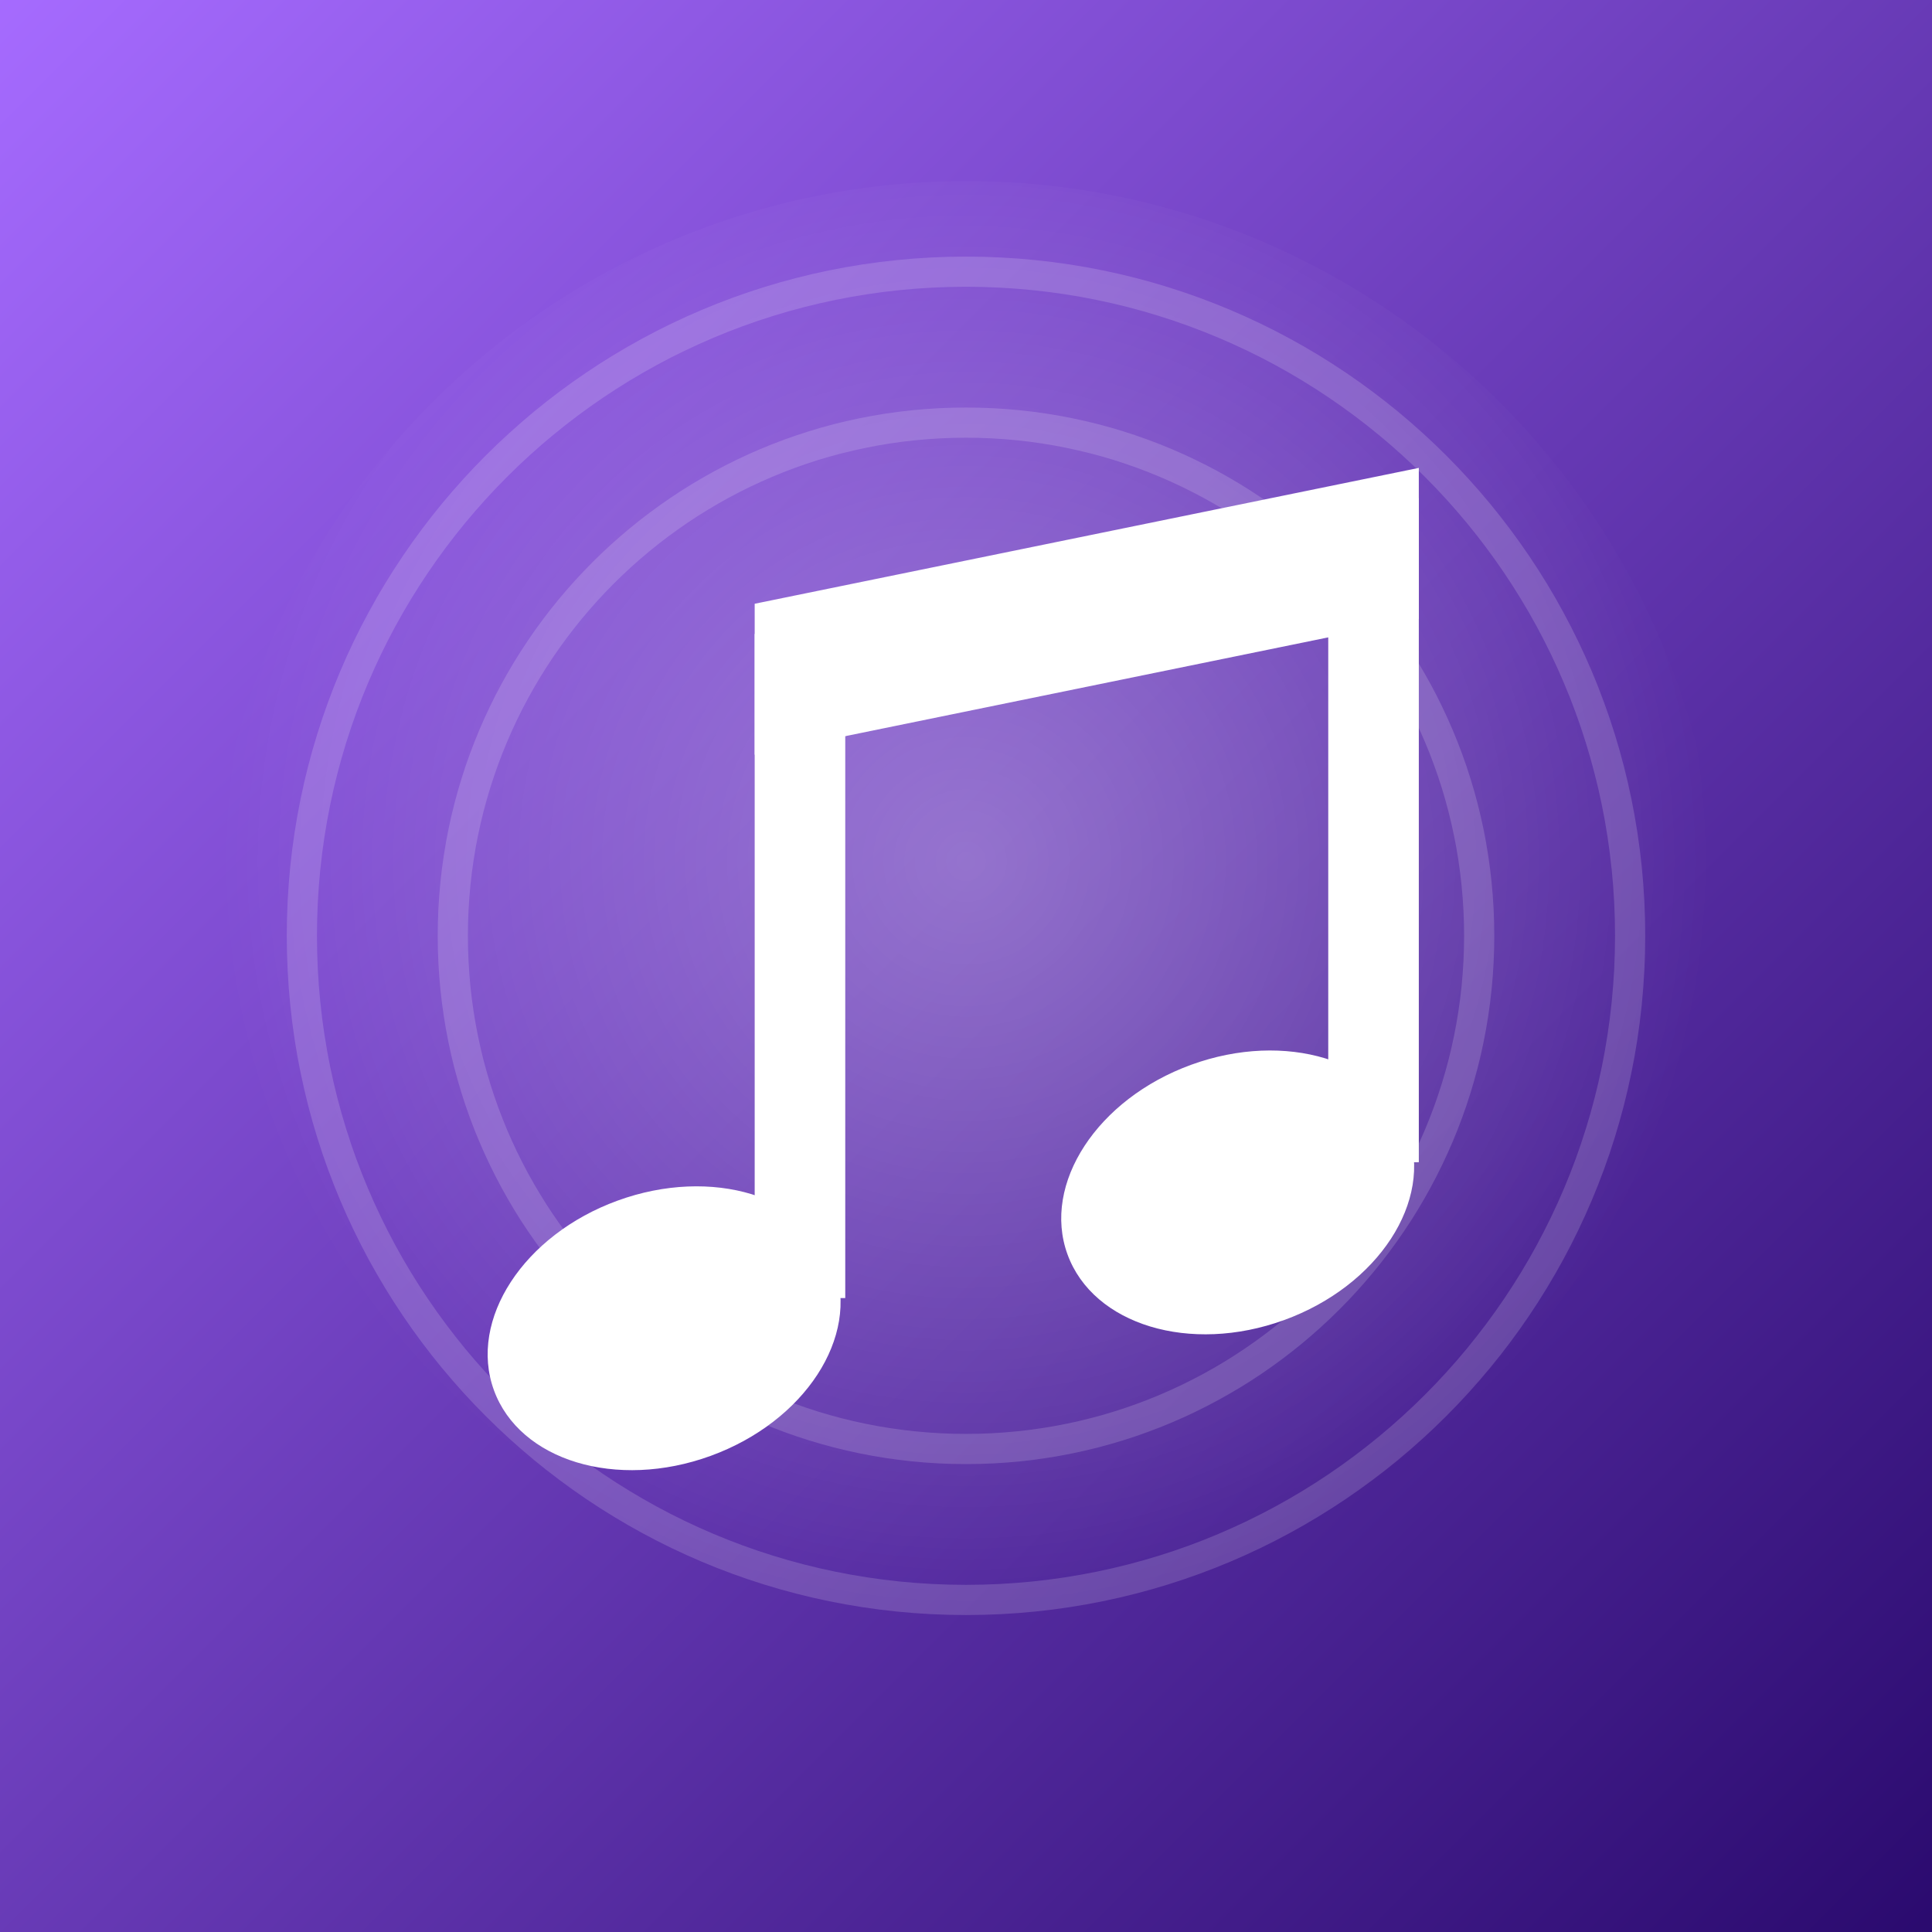
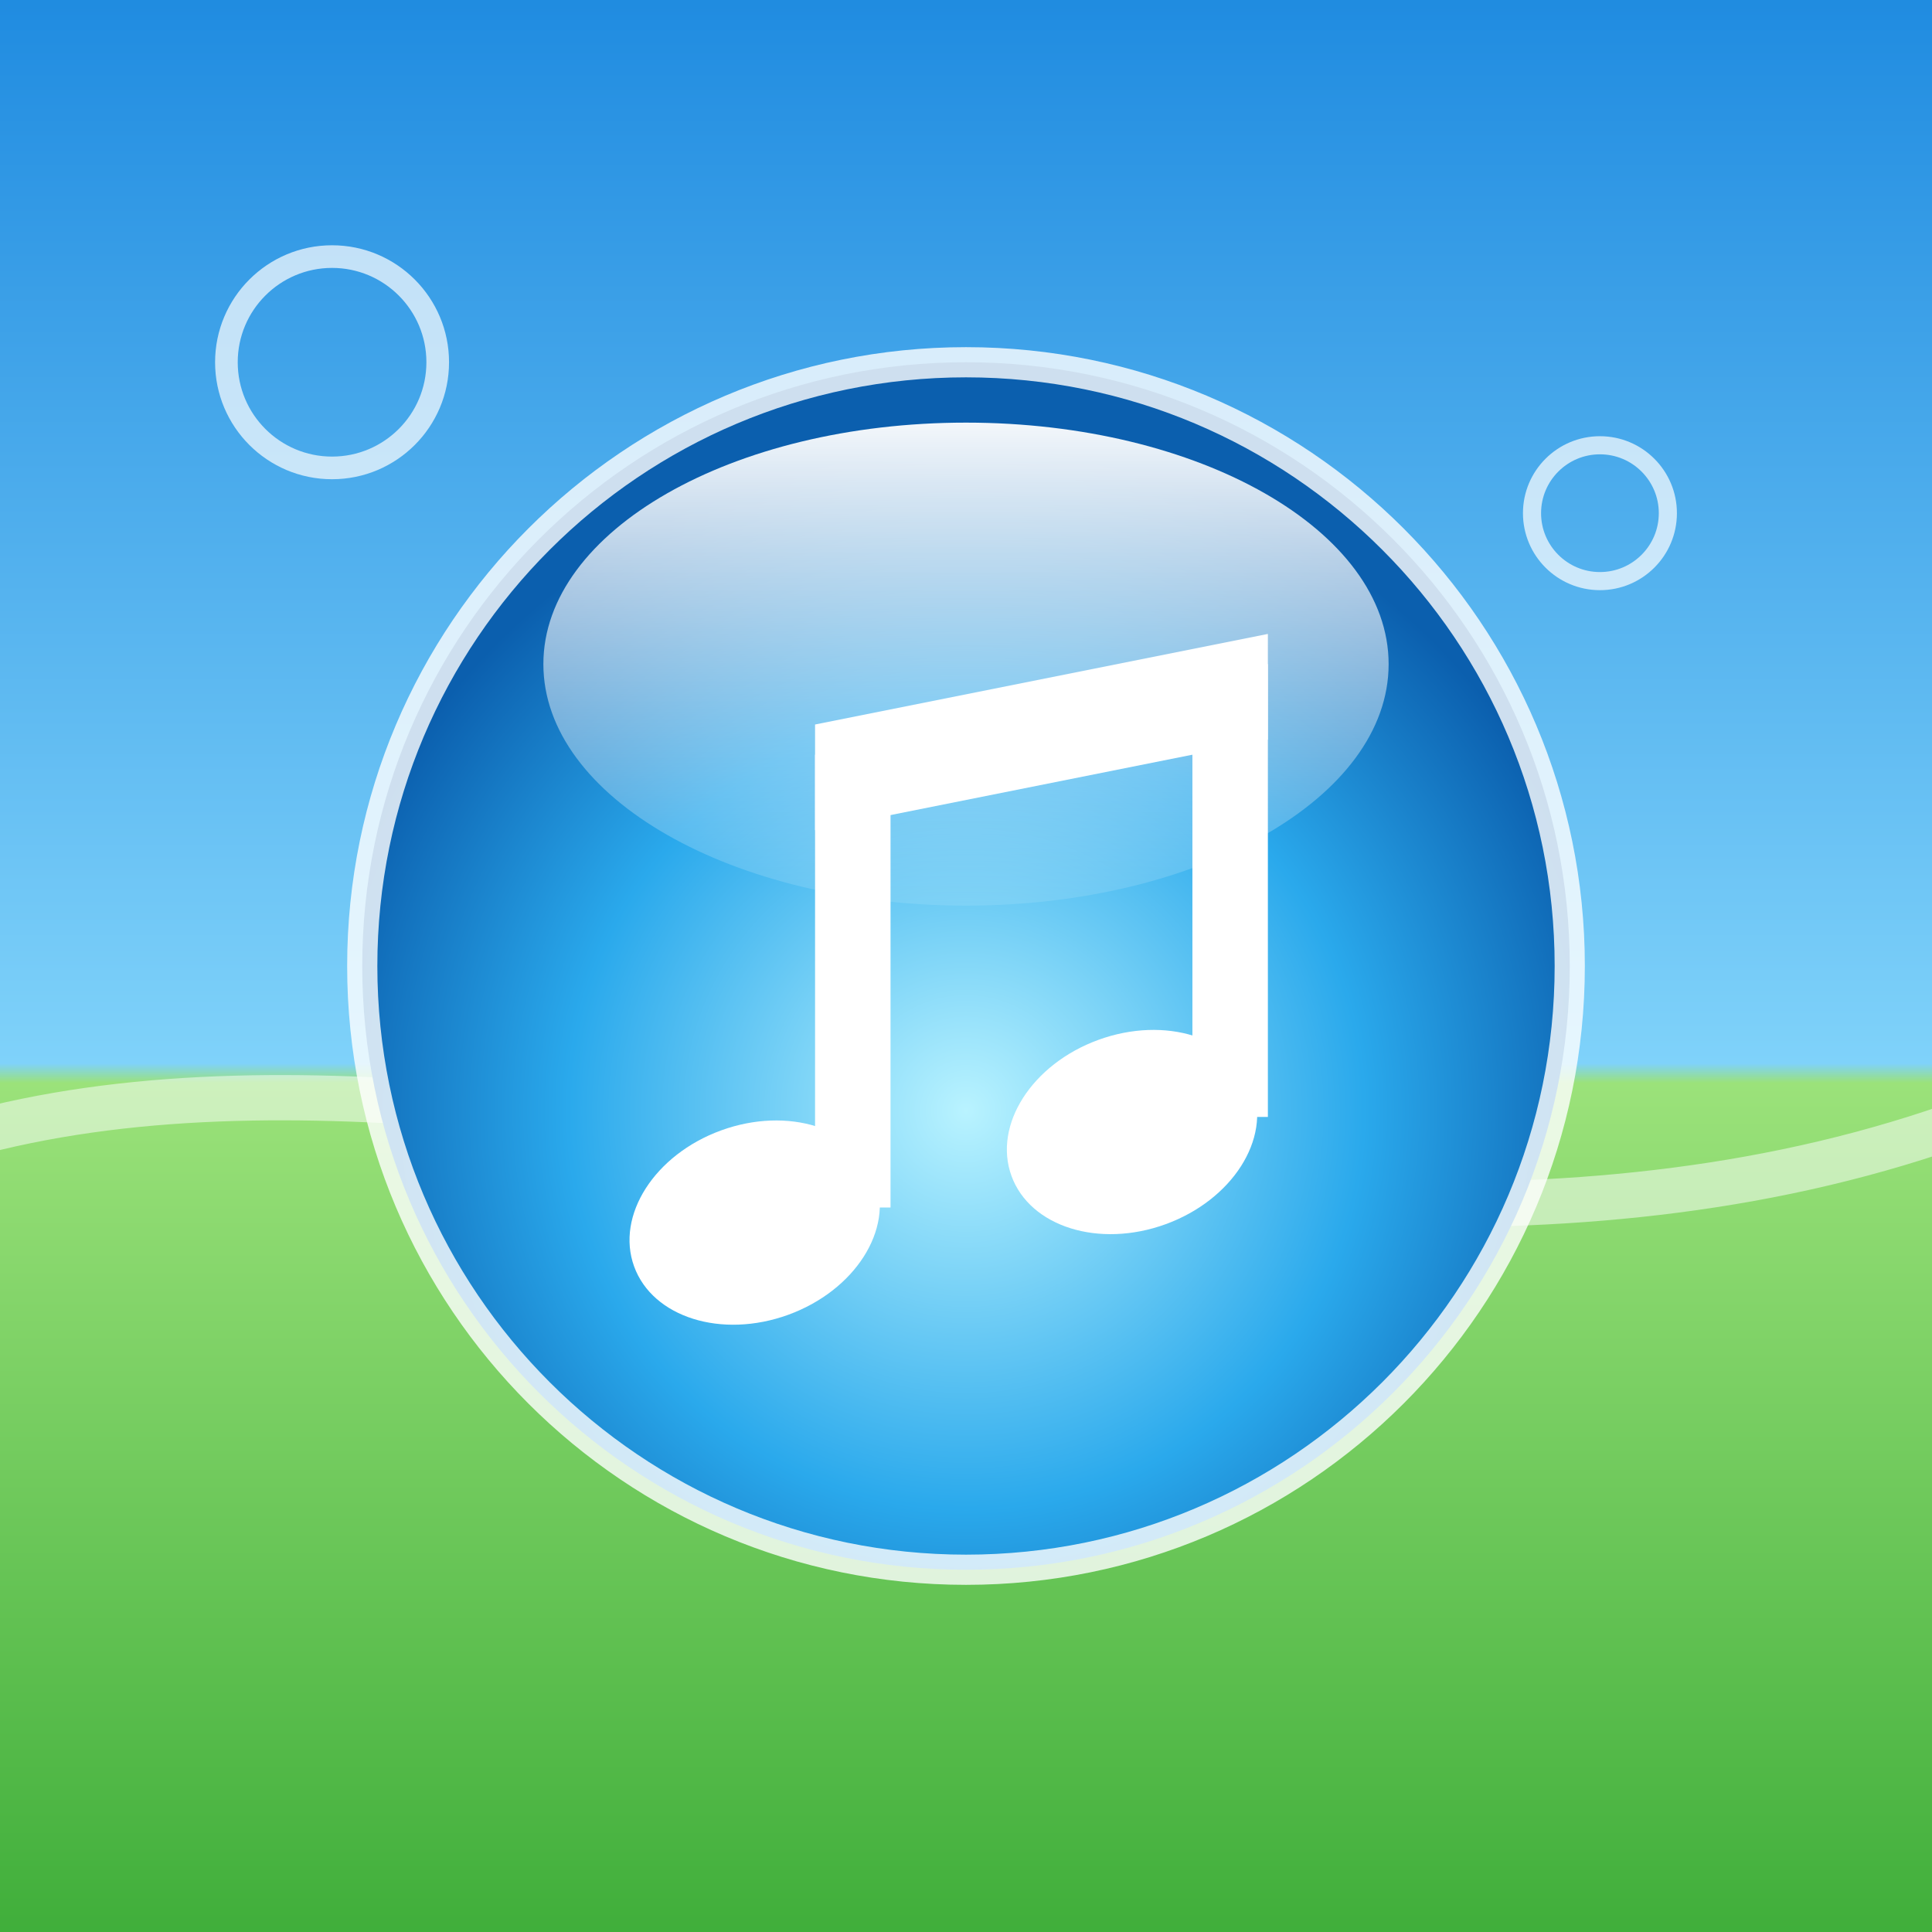
<svg xmlns="http://www.w3.org/2000/svg" viewBox="0 0 128 128">
  <defs>
-     <linearGradient id="bg" x1="0" y1="0" x2="1" y2="1">
-       <stop offset="0" stop-color="#a66bff" />
-       <stop offset="1" stop-color="#2a0a6e" />
+     <linearGradient id="sky" x1="0" y1="0" x2="0" y2="1">
+       <stop offset="0" stop-color="#1f8be0" />
+       <stop offset="0.55" stop-color="#7fd2fa" />
+       <stop offset="0.56" stop-color="#9be27a" />
+       <stop offset="1" stop-color="#3fae3a" />
    </linearGradient>
-     <radialGradient id="glow" cx="0.5" cy="0.45" r="0.5">
-       <stop offset="0" stop-color="#ffffff" stop-opacity="0.28" />
-       <stop offset="1" stop-color="#ffffff" stop-opacity="0" />
+     <radialGradient id="orb" cx="0.5" cy="0.62" r="0.55">
+       <stop offset="0" stop-color="#b9f3ff" />
+       <stop offset="0.6" stop-color="#2aa9ec" />
+       <stop offset="1" stop-color="#0b5fae" />
    </radialGradient>
+     <linearGradient id="gloss" x1="0" y1="0" x2="0" y2="1">
+       <stop offset="0" stop-color="#ffffff" stop-opacity="0.95" />
+       <stop offset="1" stop-color="#ffffff" stop-opacity="0.1" />
+     </linearGradient>
  </defs>
-   <rect width="128" height="128" fill="url(#bg)" />
-   <circle cx="64" cy="62" r="50" fill="url(#glow)" />
-   <g fill="none" stroke="#ffffff" stroke-opacity="0.16" stroke-width="2">
-     <circle cx="64" cy="62" r="44" />
-     <circle cx="64" cy="62" r="34" />
-   </g>
+   <rect width="128" height="128" fill="url(#sky)" />
+   <path d="M-10 78 C 30 60, 90 96, 140 70" fill="none" stroke="#ffffff" stroke-opacity="0.5" stroke-width="3" />
+   <circle cx="22" cy="24" r="7" fill="none" stroke="#ffffff" stroke-opacity="0.7" stroke-width="1.5" />
+   <circle cx="106" cy="34" r="4.5" fill="none" stroke="#ffffff" stroke-opacity="0.7" stroke-width="1.2" />
+   <circle cx="64" cy="64" r="40" fill="url(#orb)" stroke="#ffffff" stroke-opacity="0.8" stroke-width="2" />
+   <ellipse cx="64" cy="44" rx="28" ry="16" fill="url(#gloss)" />
  <g fill="#ffffff">
-     <path d="M50 40 L94 31 L94 41 L50 50 Z" />
-     <rect x="50" y="42" width="6" height="44" />
-     <rect x="88" y="33" width="6" height="44" />
-     <ellipse cx="44" cy="88" rx="12" ry="9" transform="rotate(-20 44 88)" />
-     <ellipse cx="82" cy="79" rx="12" ry="9" transform="rotate(-20 82 79)" />
+     <path d="M54 48 L84 42 L84 49 L54 55 Z" />
+     <rect x="54" y="50" width="5" height="30" />
+     <rect x="79" y="44" width="5" height="30" />
+     <ellipse cx="50" cy="81" rx="8.5" ry="6.5" transform="rotate(-20 50 81)" />
+     <ellipse cx="75" cy="75" rx="8.5" ry="6.5" transform="rotate(-20 75 75)" />
  </g>
</svg>
